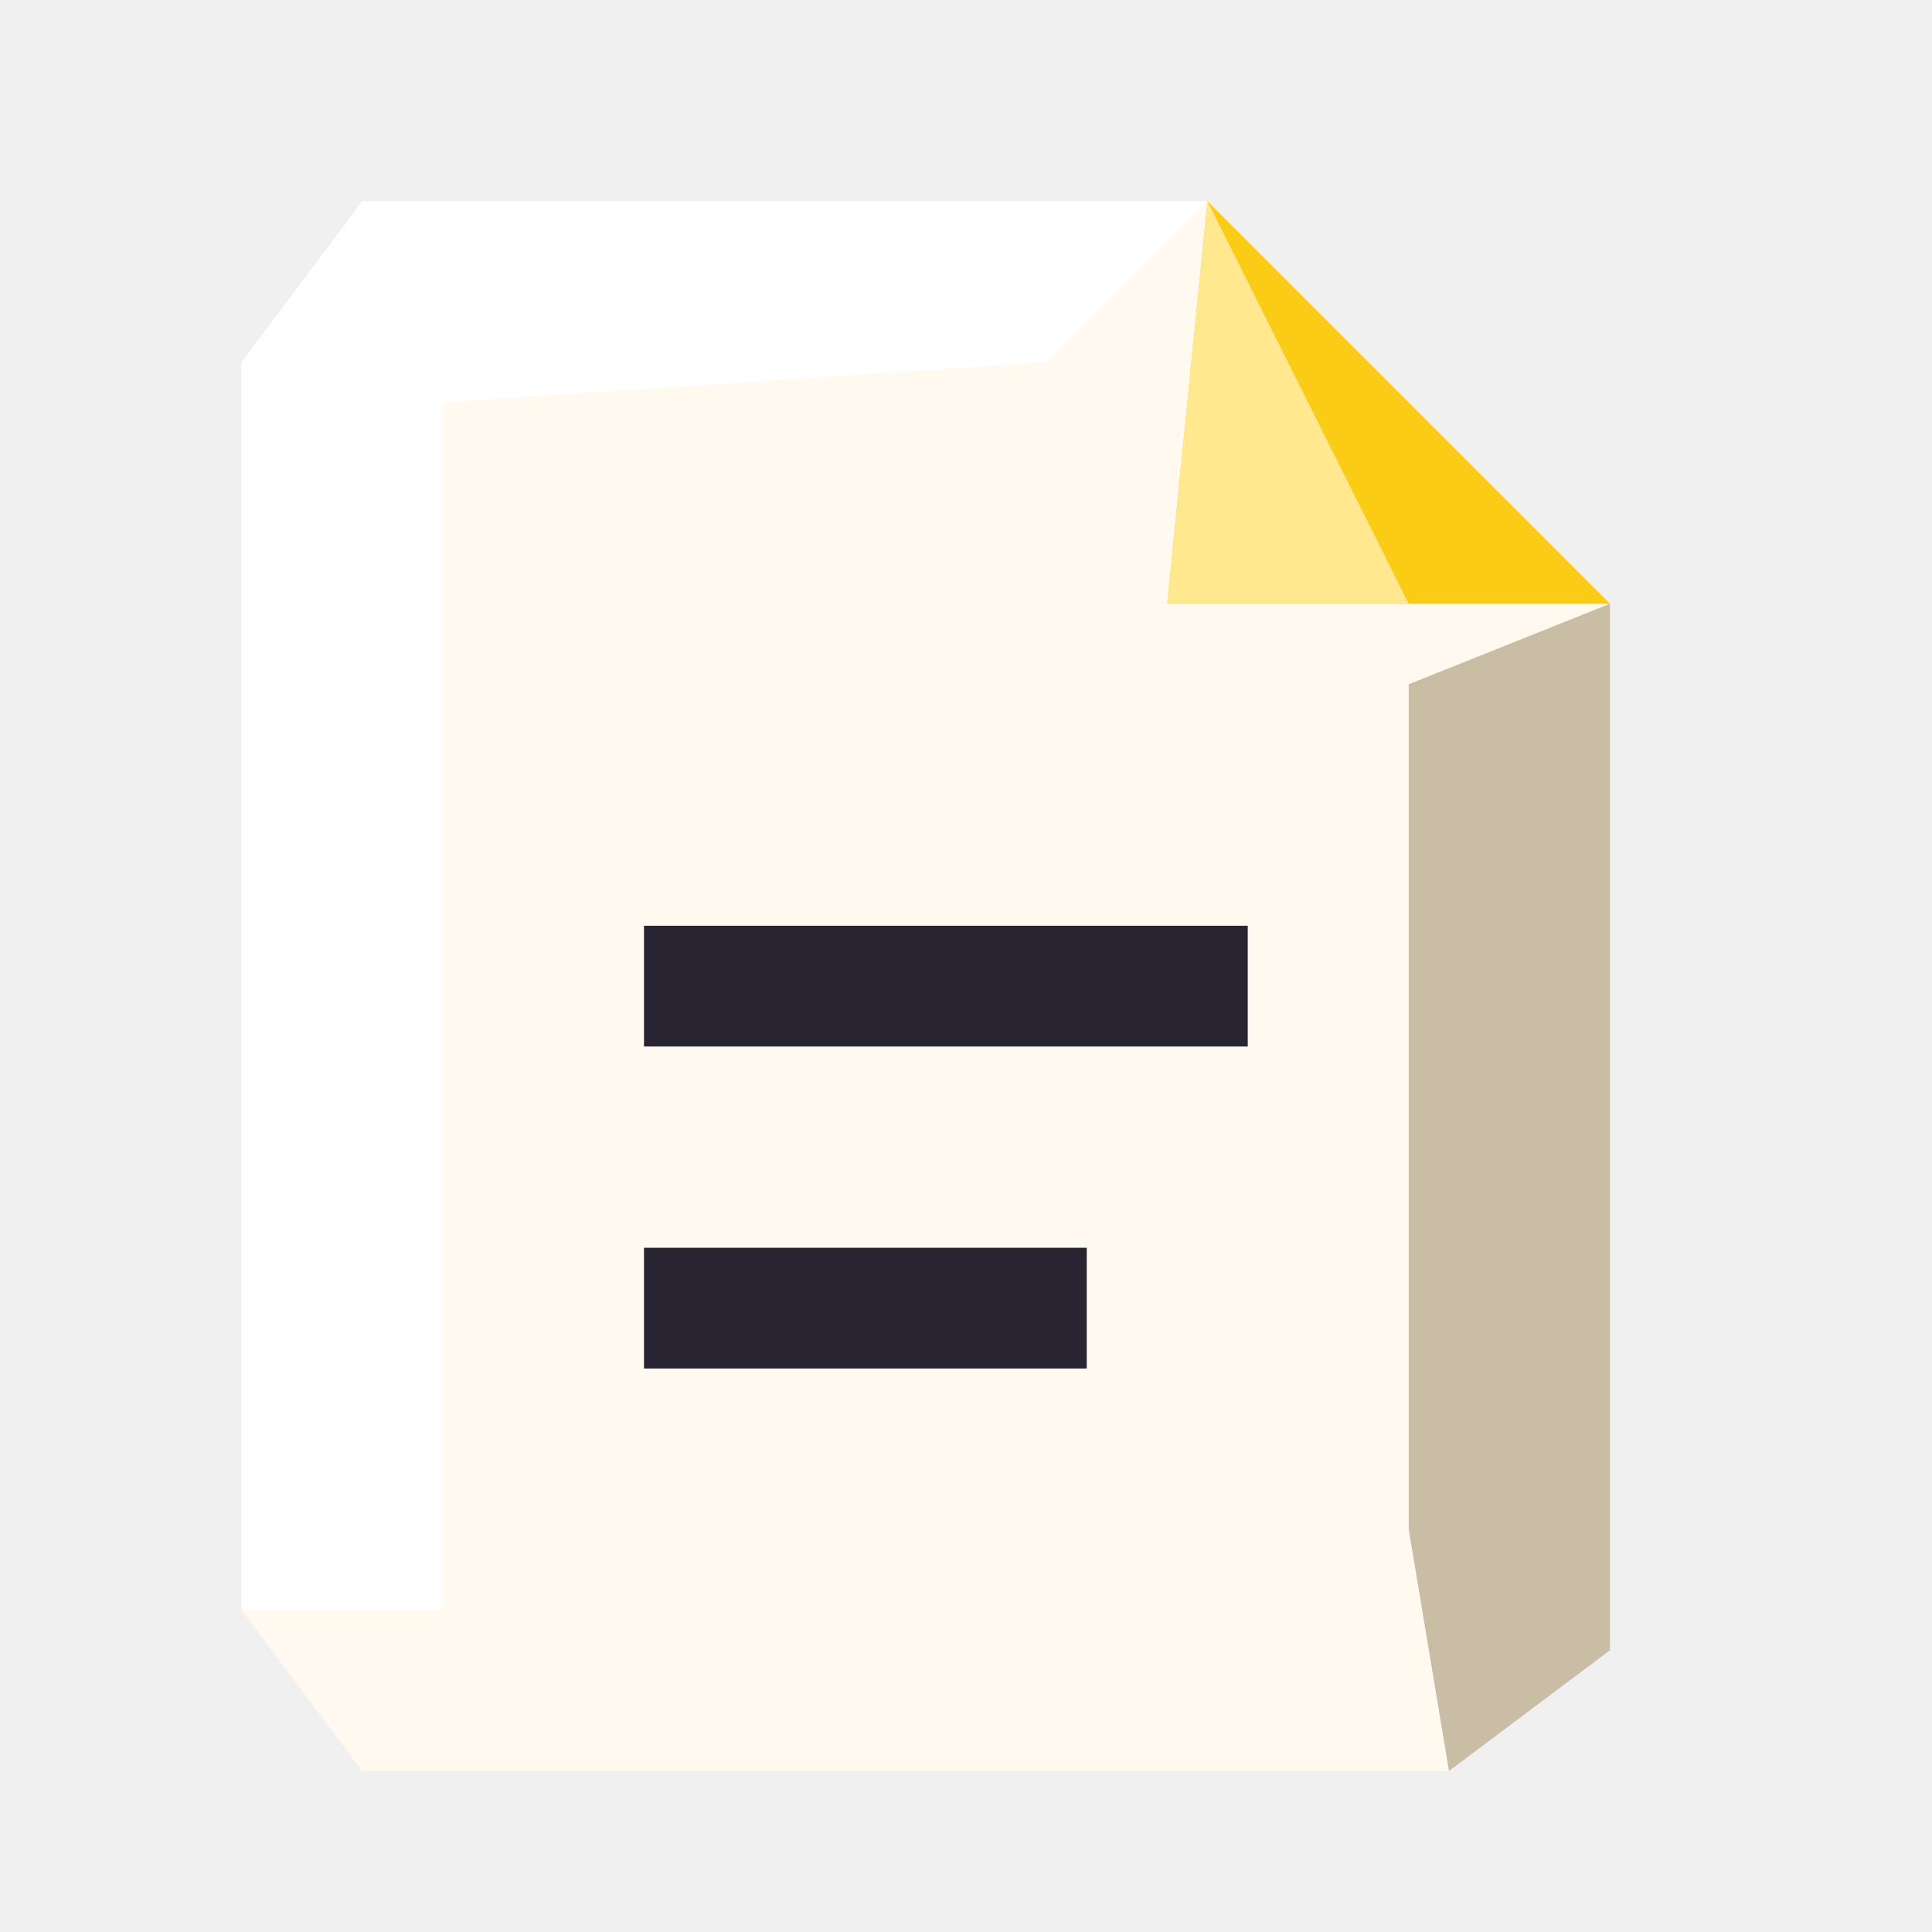
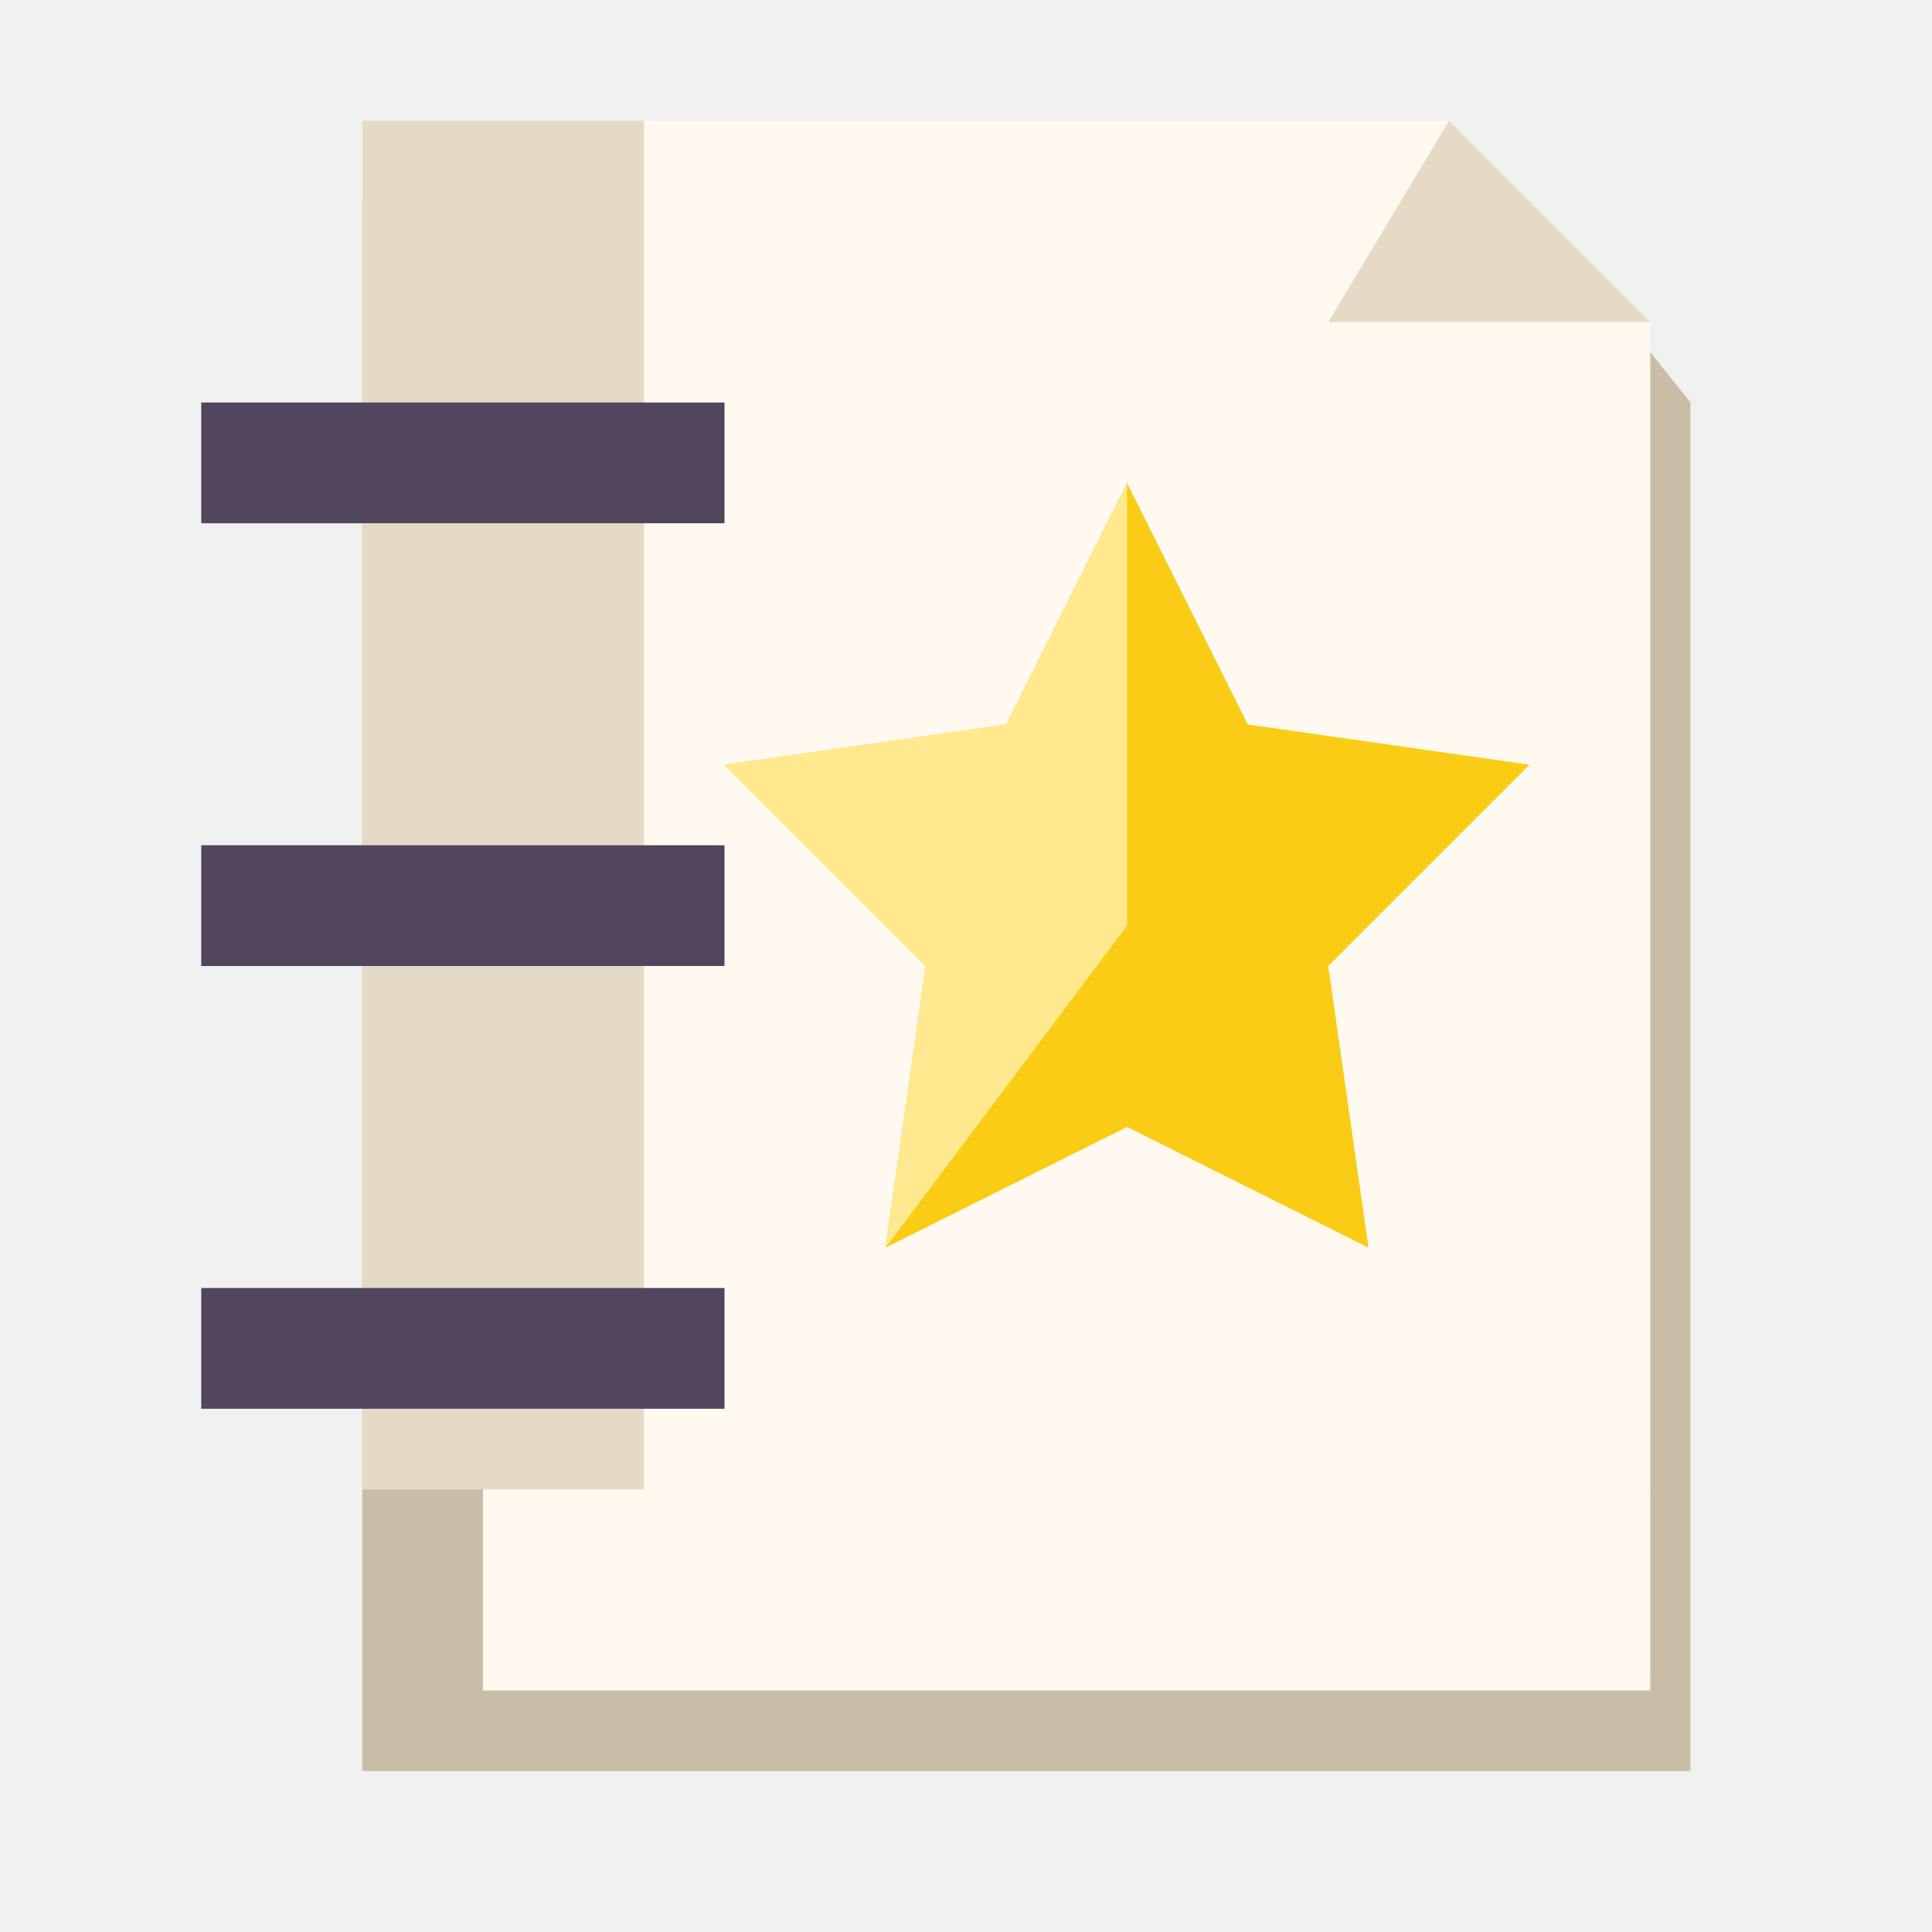
<svg xmlns="http://www.w3.org/2000/svg" viewBox="0 0 48 48" fill="none">
-   <path fill="#FFF9EF" d="M9 5 30 5 40 15 40 41 36 44 9 44 6 40 6 9Z" />
-   <path fill="#FFFFFF" d="M9 5 30 5 26 9 11 10 11 40 6 40 6 9Z" />
-   <path fill="#CABDA5" d="M35 17 40 15 40 41 36 44 35 38Z" />
-   <path fill="#FACC15" d="M30 5 40 15 29 15Z" />
-   <path fill="#FFE88D" d="M30 5 35 15 29 15Z" />
-   <path fill="#292432" d="M16 23 31 23 31 26 16 26ZM16 31 27 31 27 34 16 34Z" />
+   <path fill="#CABDA5" d="M9 5h29l4 5v34H9Z" />
+   <path fill="#FFF9EF" d="M12 37h29v5H12Z" />
+   <path fill="#FFF9EF" d="M9 3h27l5 5v29H9Z" />
+   <path fill="#E4DAC6" d="M9 3h7v34H9Zm27 0 5 5h-8Z" />
+   <path fill="#51465D" d="M5 10h13v3H5Zm0 11h13v3H5Zm0 11h13v3H5Z" />
+   <path fill="#FACC15" d="m28 12 3 6 7 1-5 5 1 7-6-3-6 3 1-7-5-5 7-1Z" />
+   <path fill="#FFE88D" d="m28 12 0 11-6 8 1-7-5-5 7-1Z" />
</svg>
